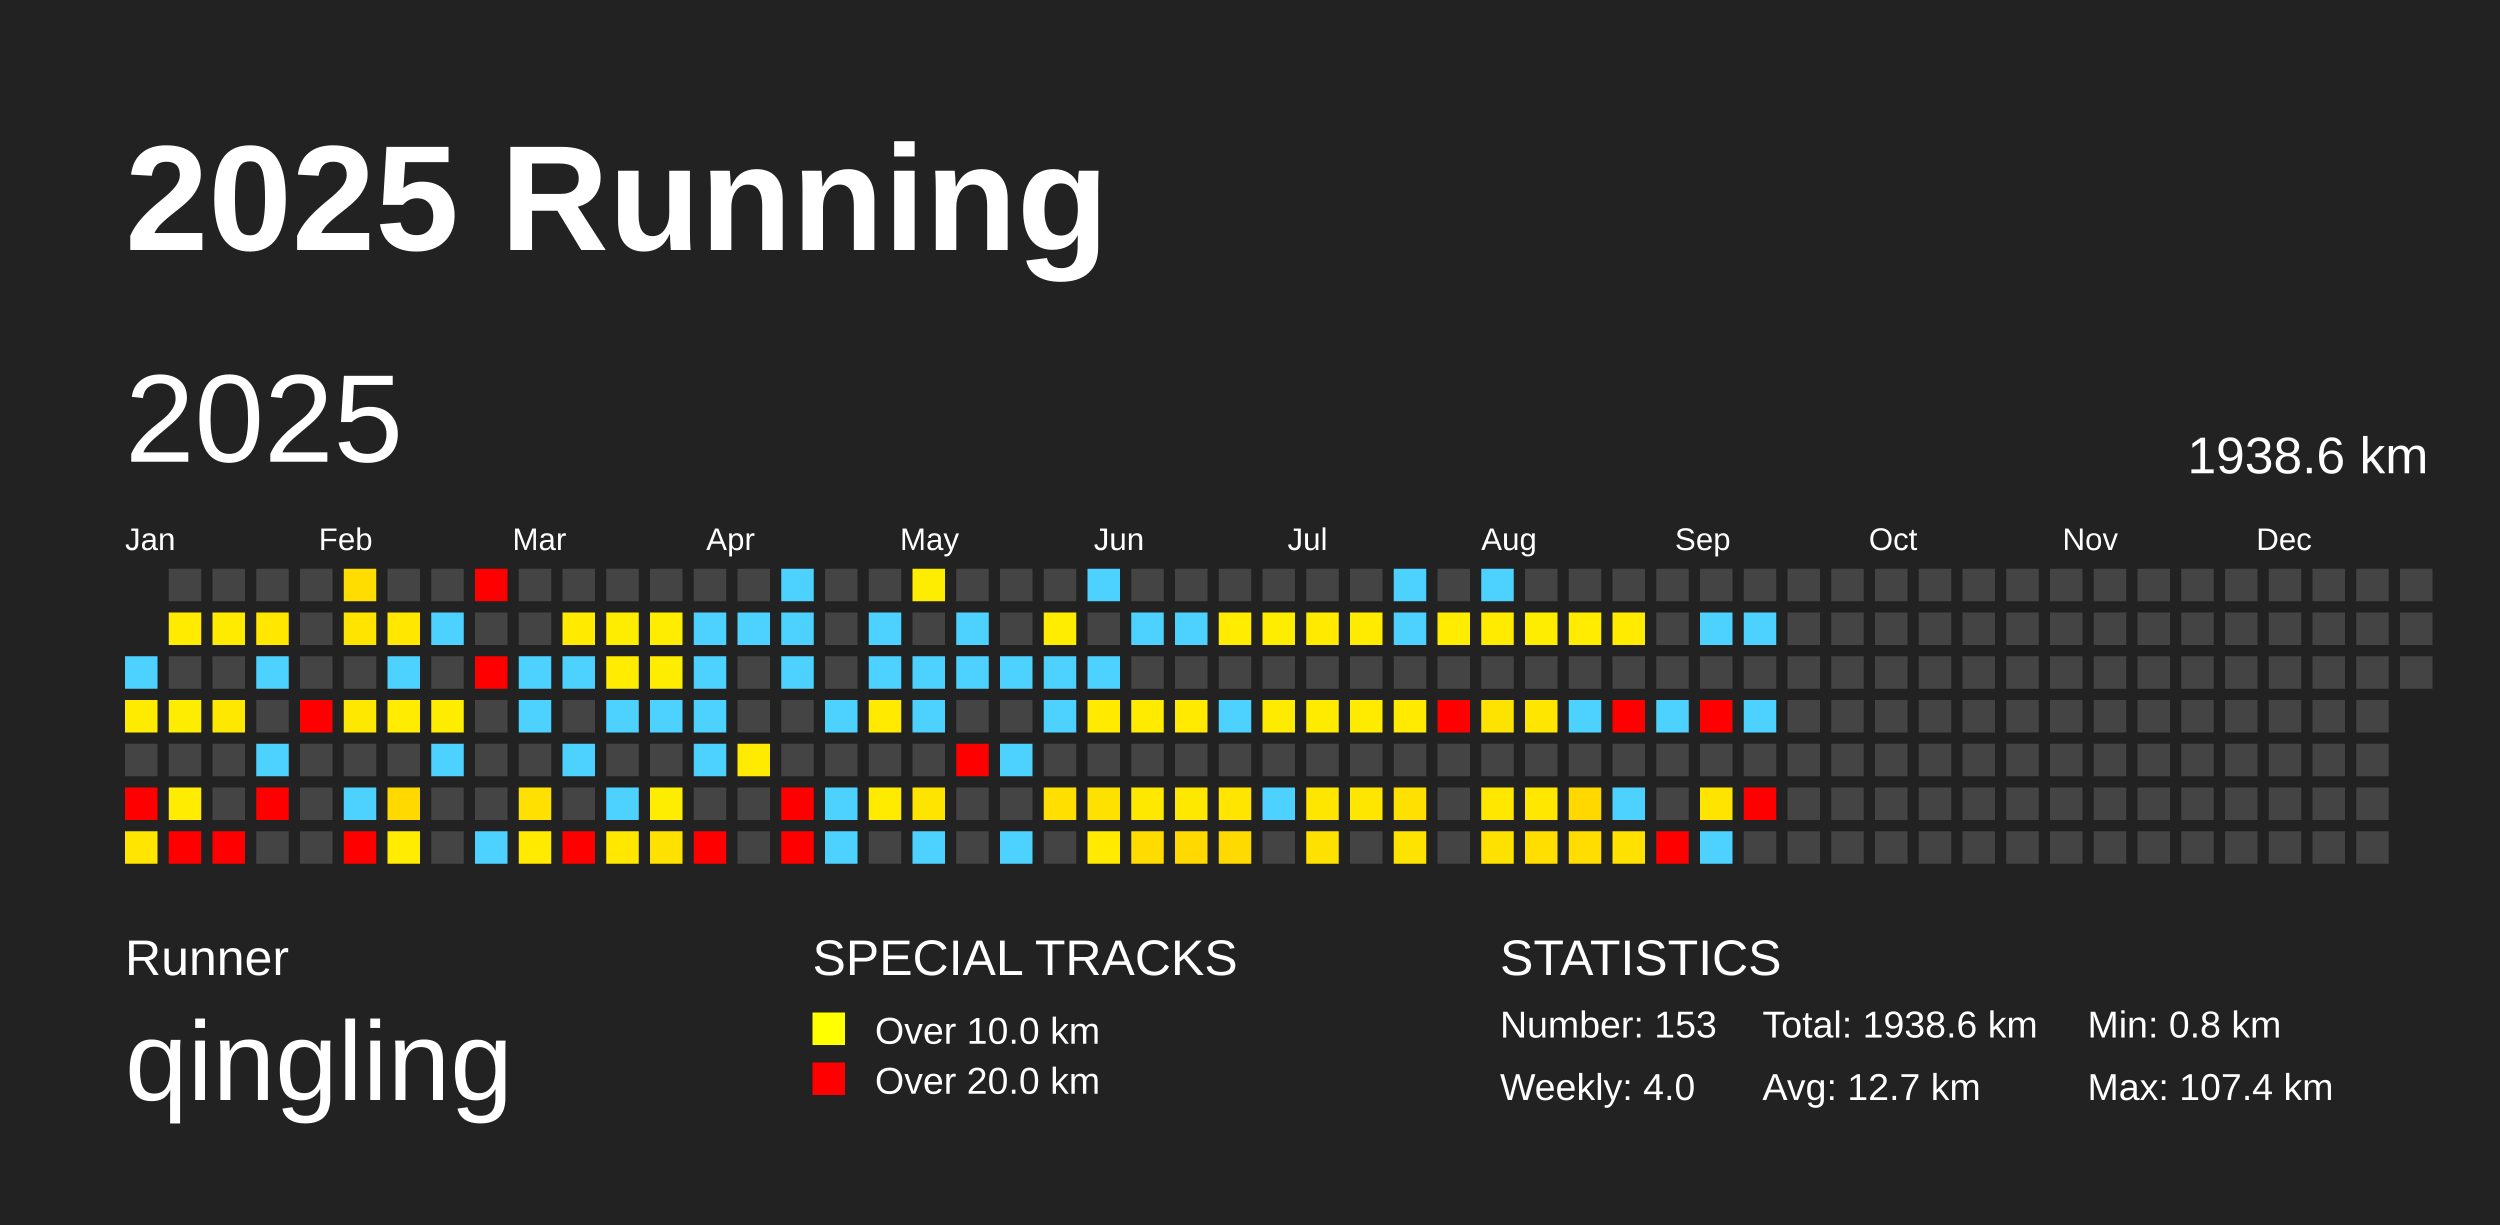
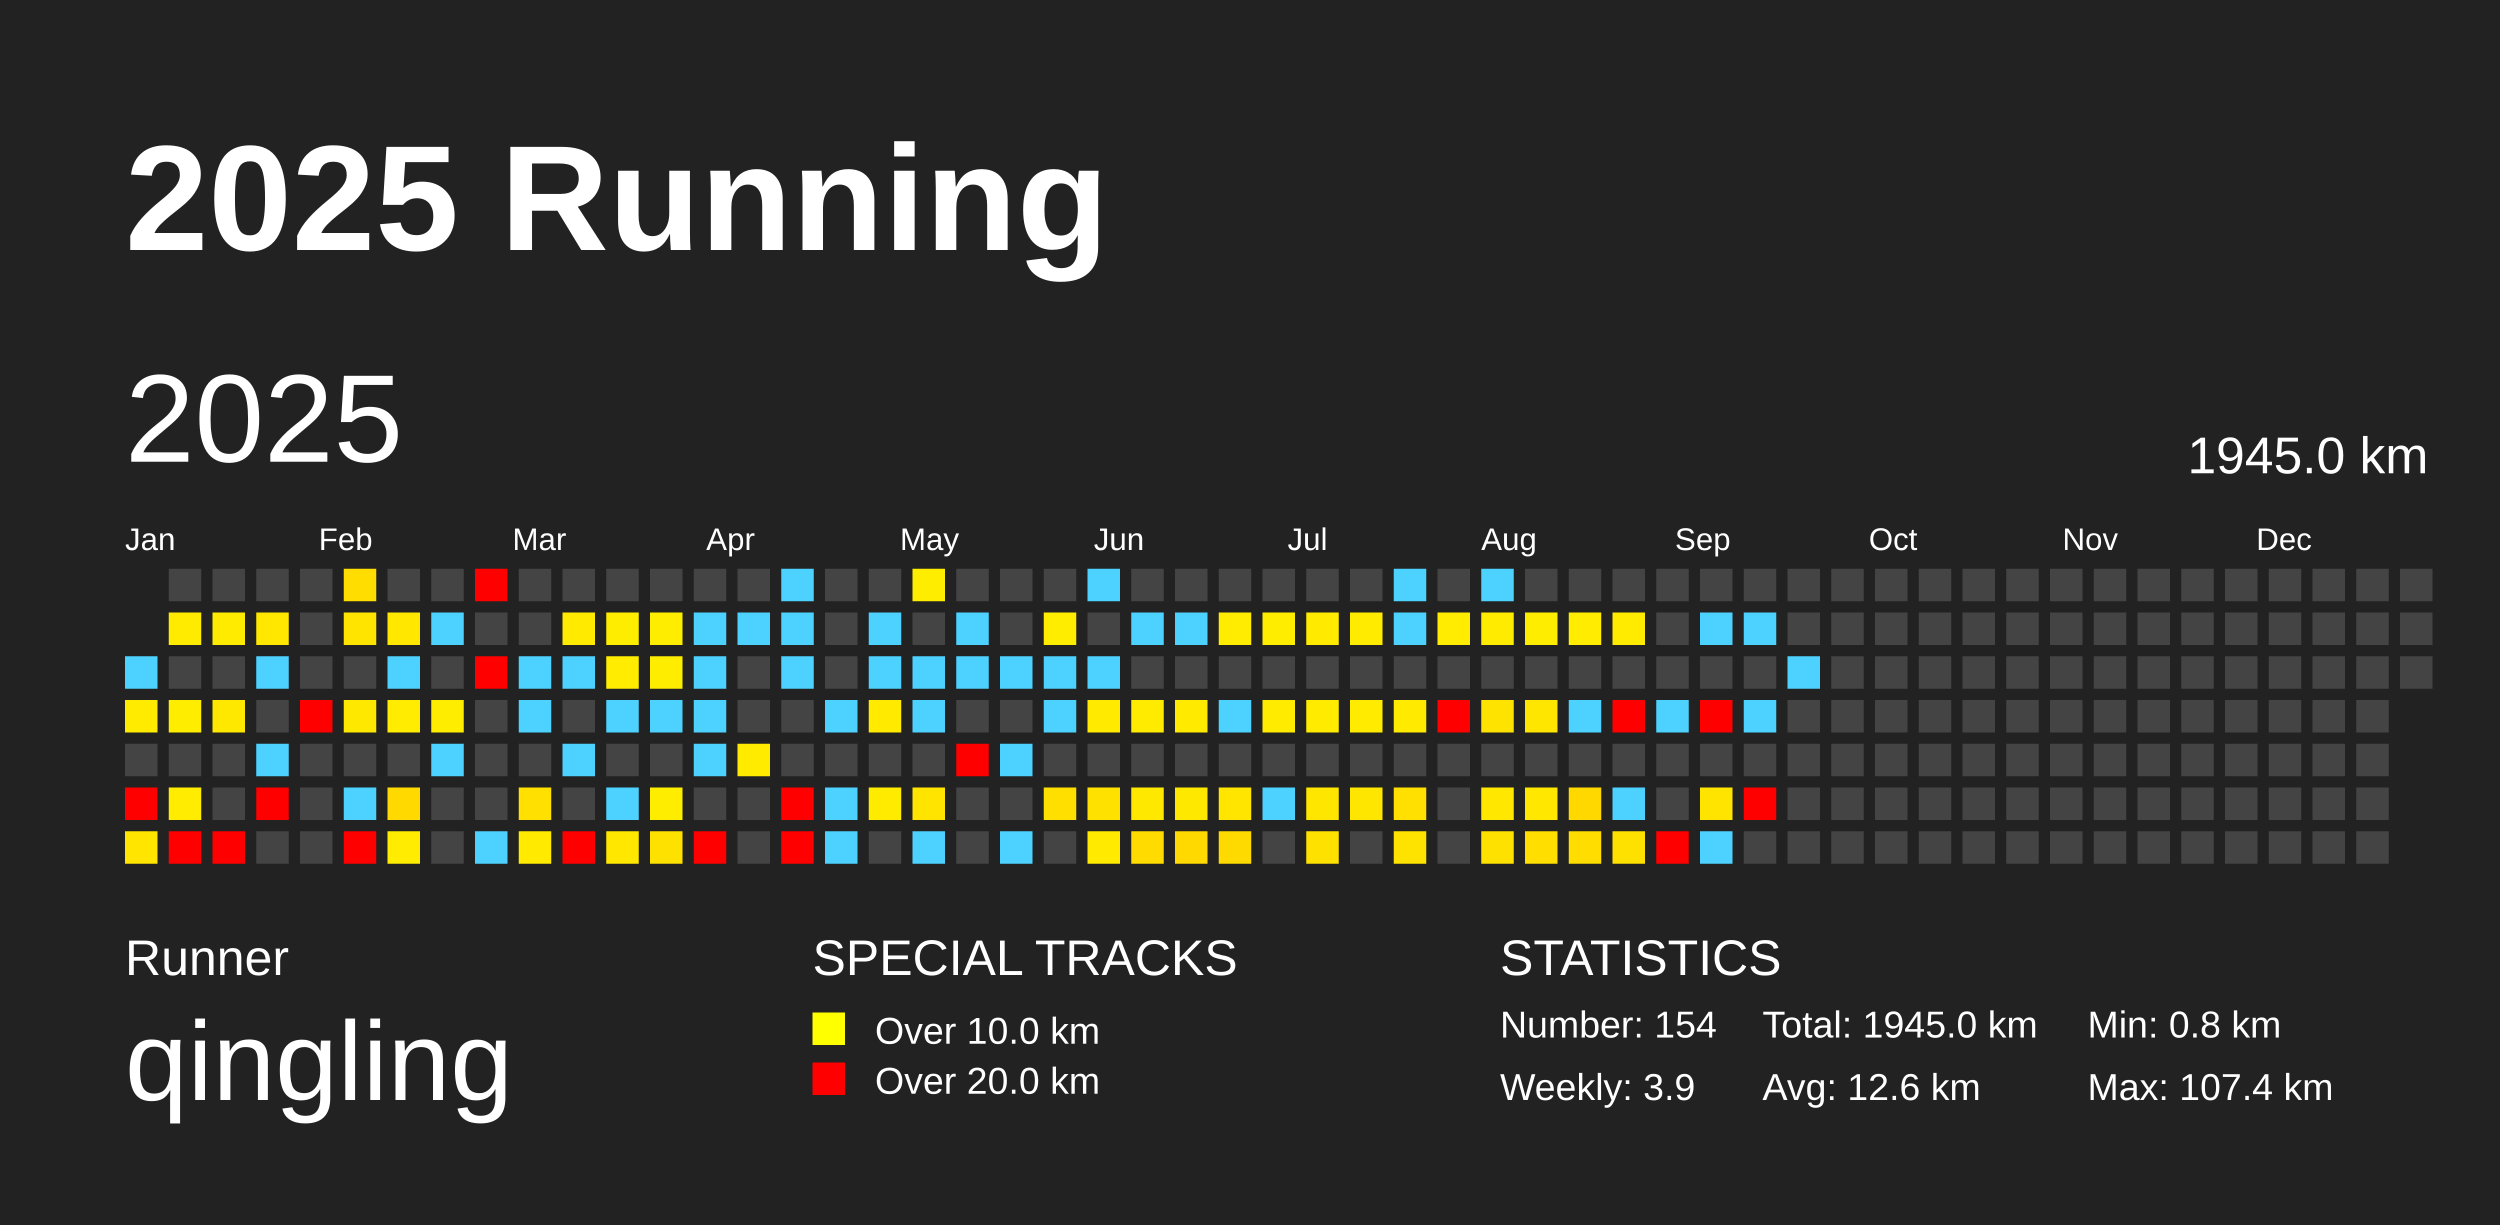
<svg xmlns="http://www.w3.org/2000/svg" baseProfile="full" height="98mm" version="1.1" viewBox="0,0,200,98" width="200mm">
  <defs />
  <rect fill="#222222" height="98" width="200" x="0" y="0" />
  <text fill="#FFFFFF" style="font-size:12px; font-family:Arial; font-weight:bold;" x="10" y="20">2025 Running</text>
  <text fill="#FFFFFF" style="font-size:4px; font-family:Arial" x="10" y="78">Runner</text>
  <text fill="#FFFFFF" style="font-size:9px; font-family:Arial" x="10" y="88">qingling</text>
  <text fill="#FFFFFF" style="font-size:4px; font-family:Arial" x="65" y="78">SPECIAL TRACKS</text>
  <rect fill="yellow" height="2.6" width="2.6" x="65" y="81" />
  <text fill="#FFFFFF" style="font-size:3px; font-family:Arial" x="70" y="83.5">Over 10.0 km</text>
  <rect fill="red" height="2.6" width="2.6" x="65" y="85" />
  <text fill="#FFFFFF" style="font-size:3px; font-family:Arial" x="70" y="87.5">Over 20.0 km</text>
  <text fill="#FFFFFF" style="font-size:4px; font-family:Arial" x="120" y="78">STATISTICS</text>
-   <text fill="#FFFFFF" style="font-size:3px; font-family:Arial" x="120" y="83">Number: 153</text>
-   <text fill="#FFFFFF" style="font-size:3px; font-family:Arial" x="120" y="88">Weekly: 4.0</text>
-   <text fill="#FFFFFF" style="font-size:3px; font-family:Arial" x="141" y="83">Total: 1938.6 km</text>
-   <text fill="#FFFFFF" style="font-size:3px; font-family:Arial" x="141" y="88">Avg: 12.7 km</text>
+   <text fill="#FFFFFF" style="font-size:3px; font-family:Arial" x="120" y="83">Number: 154</text>
+   <text fill="#FFFFFF" style="font-size:3px; font-family:Arial" x="120" y="88">Weekly: 3.9</text>
+   <text fill="#FFFFFF" style="font-size:3px; font-family:Arial" x="141" y="83">Total: 1945.0 km</text>
+   <text fill="#FFFFFF" style="font-size:3px; font-family:Arial" x="141" y="88">Avg: 12.6 km</text>
  <text fill="#FFFFFF" style="font-size:3px; font-family:Arial" x="167" y="83">Min: 0.8 km</text>
  <text fill="#FFFFFF" style="font-size:3px; font-family:Arial" x="167" y="88">Max: 107.4 km</text>
  <text dominant-baseline="hanging" fill="#FFFFFF" style="font-size:10.0px; font-family:Arial;" x="10" y="30">2025</text>
-   <text dominant-baseline="hanging" fill="#FFFFFF" style="font-size:4.125px; font-family:Arial;" x="175" y="35">1938.6 km</text>
+   <text dominant-baseline="hanging" fill="#FFFFFF" style="font-size:4.125px; font-family:Arial;" x="175" y="35">1945.0 km</text>
  <text fill="#FFFFFF" style="font-size:2.5px; font-family:Arial" x="10.0" y="44">Jan</text>
  <text fill="#FFFFFF" style="font-size:2.5px; font-family:Arial" x="25.5" y="44">Feb</text>
  <text fill="#FFFFFF" style="font-size:2.5px; font-family:Arial" x="41.0" y="44">Mar</text>
  <text fill="#FFFFFF" style="font-size:2.5px; font-family:Arial" x="56.5" y="44">Apr</text>
  <text fill="#FFFFFF" style="font-size:2.5px; font-family:Arial" x="72.0" y="44">May</text>
  <text fill="#FFFFFF" style="font-size:2.5px; font-family:Arial" x="87.5" y="44">Jun</text>
  <text fill="#FFFFFF" style="font-size:2.5px; font-family:Arial" x="103.0" y="44">Jul</text>
  <text fill="#FFFFFF" style="font-size:2.5px; font-family:Arial" x="118.5" y="44">Aug</text>
  <text fill="#FFFFFF" style="font-size:2.5px; font-family:Arial" x="134.0" y="44">Sep</text>
  <text fill="#FFFFFF" style="font-size:2.5px; font-family:Arial" x="149.5" y="44">Oct</text>
  <text fill="#FFFFFF" style="font-size:2.5px; font-family:Arial" x="165.0" y="44">Nov</text>
  <text fill="#FFFFFF" style="font-size:2.5px; font-family:Arial" x="180.5" y="44">Dec</text>
  <rect fill="#4dd2ff" height="2.6" width="2.6" x="10.0" y="52.5" />
  <rect fill="#ffeb00" height="2.6" width="2.6" x="10.0" y="56.0" />
  <rect fill="#444444" height="2.6" width="2.6" x="10.0" y="59.5" />
  <rect fill="red" height="2.6" width="2.6" x="10.0" y="63.0" />
  <rect fill="#ffe500" height="2.6" width="2.6" x="10.0" y="66.5" />
  <rect fill="#444444" height="2.6" width="2.6" x="13.5" y="45.5" />
  <rect fill="#ffeb00" height="2.6" width="2.6" x="13.5" y="49.0" />
  <rect fill="#444444" height="2.6" width="2.6" x="13.5" y="52.5" />
  <rect fill="#ffed00" height="2.6" width="2.6" x="13.5" y="56.0" />
  <rect fill="#444444" height="2.6" width="2.6" x="13.5" y="59.5" />
  <rect fill="#ffec00" height="2.6" width="2.6" x="13.5" y="63.0" />
  <rect fill="red" height="2.6" width="2.6" x="13.5" y="66.5" />
  <rect fill="#444444" height="2.6" width="2.6" x="17.0" y="45.5" />
  <rect fill="#ffeb00" height="2.6" width="2.6" x="17.0" y="49.0" />
  <rect fill="#444444" height="2.6" width="2.6" x="17.0" y="52.5" />
  <rect fill="#ffe800" height="2.6" width="2.6" x="17.0" y="56.0" />
  <rect fill="#444444" height="2.6" width="2.6" x="17.0" y="59.5" />
  <rect fill="#444444" height="2.6" width="2.6" x="17.0" y="63.0" />
  <rect fill="red" height="2.6" width="2.6" x="17.0" y="66.5" />
  <rect fill="#444444" height="2.6" width="2.6" x="20.5" y="45.5" />
  <rect fill="#ffe700" height="2.6" width="2.6" x="20.5" y="49.0" />
  <rect fill="#4dd2ff" height="2.6" width="2.6" x="20.5" y="52.5" />
  <rect fill="#444444" height="2.6" width="2.6" x="20.5" y="56.0" />
  <rect fill="#4dd2ff" height="2.6" width="2.6" x="20.5" y="59.5" />
  <rect fill="red" height="2.6" width="2.6" x="20.5" y="63.0" />
  <rect fill="#444444" height="2.6" width="2.6" x="20.5" y="66.5" />
  <rect fill="#444444" height="2.6" width="2.6" x="24.0" y="45.5" />
  <rect fill="#444444" height="2.6" width="2.6" x="24.0" y="49.0" />
  <rect fill="#444444" height="2.6" width="2.6" x="24.0" y="52.5" />
  <rect fill="red" height="2.6" width="2.6" x="24.0" y="56.0" />
  <rect fill="#444444" height="2.6" width="2.6" x="24.0" y="59.5" />
  <rect fill="#444444" height="2.6" width="2.6" x="24.0" y="63.0" />
  <rect fill="#444444" height="2.6" width="2.6" x="24.0" y="66.5" />
  <rect fill="#ffdd00" height="2.6" width="2.6" x="27.5" y="45.5" />
  <rect fill="#ffe400" height="2.6" width="2.6" x="27.5" y="49.0" />
  <rect fill="#444444" height="2.6" width="2.6" x="27.5" y="52.5" />
  <rect fill="#ffe800" height="2.6" width="2.6" x="27.5" y="56.0" />
  <rect fill="#444444" height="2.6" width="2.6" x="27.5" y="59.5" />
  <rect fill="#4dd2ff" height="2.6" width="2.6" x="27.5" y="63.0" />
  <rect fill="red" height="2.6" width="2.6" x="27.5" y="66.5" />
  <rect fill="#444444" height="2.6" width="2.6" x="31.0" y="45.5" />
  <rect fill="#ffe700" height="2.6" width="2.6" x="31.0" y="49.0" />
  <rect fill="#4dd2ff" height="2.6" width="2.6" x="31.0" y="52.5" />
  <rect fill="#ffec00" height="2.6" width="2.6" x="31.0" y="56.0" />
  <rect fill="#444444" height="2.6" width="2.6" x="31.0" y="59.5" />
  <rect fill="#ffd900" height="2.6" width="2.6" x="31.0" y="63.0" />
  <rect fill="#ffec00" height="2.6" width="2.6" x="31.0" y="66.5" />
  <rect fill="#444444" height="2.6" width="2.6" x="34.5" y="45.5" />
  <rect fill="#4dd2ff" height="2.6" width="2.6" x="34.5" y="49.0" />
  <rect fill="#444444" height="2.6" width="2.6" x="34.5" y="52.5" />
  <rect fill="#ffed00" height="2.6" width="2.6" x="34.5" y="56.0" />
  <rect fill="#4dd2ff" height="2.6" width="2.6" x="34.5" y="59.5" />
  <rect fill="#444444" height="2.6" width="2.6" x="34.5" y="63.0" />
  <rect fill="#444444" height="2.6" width="2.6" x="34.5" y="66.5" />
  <rect fill="red" height="2.6" width="2.6" x="38.0" y="45.5" />
  <rect fill="#444444" height="2.6" width="2.6" x="38.0" y="49.0" />
  <rect fill="red" height="2.6" width="2.6" x="38.0" y="52.5" />
  <rect fill="#444444" height="2.6" width="2.6" x="38.0" y="56.0" />
  <rect fill="#444444" height="2.6" width="2.6" x="38.0" y="59.5" />
  <rect fill="#444444" height="2.6" width="2.6" x="38.0" y="63.0" />
  <rect fill="#4dd2ff" height="2.6" width="2.6" x="38.0" y="66.5" />
  <rect fill="#444444" height="2.6" width="2.6" x="41.5" y="45.5" />
  <rect fill="#444444" height="2.6" width="2.6" x="41.5" y="49.0" />
  <rect fill="#4dd2ff" height="2.6" width="2.6" x="41.5" y="52.5" />
  <rect fill="#4dd2ff" height="2.6" width="2.6" x="41.5" y="56.0" />
  <rect fill="#444444" height="2.6" width="2.6" x="41.5" y="59.5" />
  <rect fill="#ffe000" height="2.6" width="2.6" x="41.5" y="63.0" />
  <rect fill="#ffea00" height="2.6" width="2.6" x="41.5" y="66.5" />
  <rect fill="#444444" height="2.6" width="2.6" x="45.0" y="45.5" />
  <rect fill="#ffea00" height="2.6" width="2.6" x="45.0" y="49.0" />
  <rect fill="#4dd2ff" height="2.6" width="2.6" x="45.0" y="52.5" />
  <rect fill="#444444" height="2.6" width="2.6" x="45.0" y="56.0" />
  <rect fill="#4dd2ff" height="2.6" width="2.6" x="45.0" y="59.5" />
  <rect fill="#444444" height="2.6" width="2.6" x="45.0" y="63.0" />
  <rect fill="red" height="2.6" width="2.6" x="45.0" y="66.5" />
  <rect fill="#444444" height="2.6" width="2.6" x="48.5" y="45.5" />
  <rect fill="#ffed00" height="2.6" width="2.6" x="48.5" y="49.0" />
  <rect fill="#ffec00" height="2.6" width="2.6" x="48.5" y="52.5" />
  <rect fill="#4dd2ff" height="2.6" width="2.6" x="48.5" y="56.0" />
  <rect fill="#444444" height="2.6" width="2.6" x="48.5" y="59.5" />
  <rect fill="#4dd2ff" height="2.6" width="2.6" x="48.5" y="63.0" />
  <rect fill="#ffe700" height="2.6" width="2.6" x="48.5" y="66.5" />
  <rect fill="#444444" height="2.6" width="2.6" x="52.0" y="45.5" />
  <rect fill="#ffed00" height="2.6" width="2.6" x="52.0" y="49.0" />
  <rect fill="#ffed00" height="2.6" width="2.6" x="52.0" y="52.5" />
  <rect fill="#4dd2ff" height="2.6" width="2.6" x="52.0" y="56.0" />
  <rect fill="#444444" height="2.6" width="2.6" x="52.0" y="59.5" />
  <rect fill="#ffed00" height="2.6" width="2.6" x="52.0" y="63.0" />
  <rect fill="#ffe100" height="2.6" width="2.6" x="52.0" y="66.5" />
  <rect fill="#444444" height="2.6" width="2.6" x="55.5" y="45.5" />
  <rect fill="#4dd2ff" height="2.6" width="2.6" x="55.5" y="49.0" />
  <rect fill="#4dd2ff" height="2.6" width="2.6" x="55.5" y="52.5" />
  <rect fill="#4dd2ff" height="2.6" width="2.6" x="55.5" y="56.0" />
  <rect fill="#4dd2ff" height="2.6" width="2.6" x="55.5" y="59.5" />
  <rect fill="#444444" height="2.6" width="2.6" x="55.5" y="63.0" />
  <rect fill="red" height="2.6" width="2.6" x="55.5" y="66.5" />
  <rect fill="#444444" height="2.6" width="2.6" x="59.0" y="45.5" />
  <rect fill="#4dd2ff" height="2.6" width="2.6" x="59.0" y="49.0" />
  <rect fill="#444444" height="2.6" width="2.6" x="59.0" y="52.5" />
  <rect fill="#444444" height="2.6" width="2.6" x="59.0" y="56.0" />
  <rect fill="#ffeb00" height="2.6" width="2.6" x="59.0" y="59.5" />
  <rect fill="#444444" height="2.6" width="2.6" x="59.0" y="63.0" />
  <rect fill="#444444" height="2.6" width="2.6" x="59.0" y="66.5" />
  <rect fill="#4dd2ff" height="2.6" width="2.6" x="62.5" y="45.5" />
  <rect fill="#4dd2ff" height="2.6" width="2.6" x="62.5" y="49.0" />
  <rect fill="#4dd2ff" height="2.6" width="2.6" x="62.5" y="52.5" />
  <rect fill="#444444" height="2.6" width="2.6" x="62.5" y="56.0" />
  <rect fill="#444444" height="2.6" width="2.6" x="62.5" y="59.5" />
  <rect fill="red" height="2.6" width="2.6" x="62.5" y="63.0" />
  <rect fill="red" height="2.6" width="2.6" x="62.5" y="66.5" />
  <rect fill="#444444" height="2.6" width="2.6" x="66.0" y="45.5" />
  <rect fill="#444444" height="2.6" width="2.6" x="66.0" y="49.0" />
  <rect fill="#444444" height="2.6" width="2.6" x="66.0" y="52.5" />
  <rect fill="#4dd2ff" height="2.6" width="2.6" x="66.0" y="56.0" />
  <rect fill="#444444" height="2.6" width="2.6" x="66.0" y="59.5" />
  <rect fill="#4dd2ff" height="2.6" width="2.6" x="66.0" y="63.0" />
  <rect fill="#4dd2ff" height="2.6" width="2.6" x="66.0" y="66.5" />
  <rect fill="#444444" height="2.6" width="2.6" x="69.5" y="45.5" />
  <rect fill="#4dd2ff" height="2.6" width="2.6" x="69.5" y="49.0" />
  <rect fill="#4dd2ff" height="2.6" width="2.6" x="69.5" y="52.5" />
  <rect fill="#ffea00" height="2.6" width="2.6" x="69.5" y="56.0" />
  <rect fill="#444444" height="2.6" width="2.6" x="69.5" y="59.5" />
  <rect fill="#ffeb00" height="2.6" width="2.6" x="69.5" y="63.0" />
  <rect fill="#444444" height="2.6" width="2.6" x="69.5" y="66.5" />
  <rect fill="#ffed00" height="2.6" width="2.6" x="73.0" y="45.5" />
  <rect fill="#444444" height="2.6" width="2.6" x="73.0" y="49.0" />
  <rect fill="#4dd2ff" height="2.6" width="2.6" x="73.0" y="52.5" />
  <rect fill="#4dd2ff" height="2.6" width="2.6" x="73.0" y="56.0" />
  <rect fill="#444444" height="2.6" width="2.6" x="73.0" y="59.5" />
  <rect fill="#ffe400" height="2.6" width="2.6" x="73.0" y="63.0" />
  <rect fill="#4dd2ff" height="2.6" width="2.6" x="73.0" y="66.5" />
  <rect fill="#444444" height="2.6" width="2.6" x="76.5" y="45.5" />
  <rect fill="#4dd2ff" height="2.6" width="2.6" x="76.5" y="49.0" />
  <rect fill="#4dd2ff" height="2.6" width="2.6" x="76.5" y="52.5" />
  <rect fill="#444444" height="2.6" width="2.6" x="76.5" y="56.0" />
  <rect fill="red" height="2.6" width="2.6" x="76.5" y="59.5" />
  <rect fill="#444444" height="2.6" width="2.6" x="76.5" y="63.0" />
  <rect fill="#444444" height="2.6" width="2.6" x="76.5" y="66.5" />
  <rect fill="#444444" height="2.6" width="2.6" x="80.0" y="45.5" />
  <rect fill="#444444" height="2.6" width="2.6" x="80.0" y="49.0" />
  <rect fill="#4dd2ff" height="2.6" width="2.6" x="80.0" y="52.5" />
  <rect fill="#444444" height="2.6" width="2.6" x="80.0" y="56.0" />
  <rect fill="#4dd2ff" height="2.6" width="2.6" x="80.0" y="59.5" />
  <rect fill="#444444" height="2.6" width="2.6" x="80.0" y="63.0" />
  <rect fill="#4dd2ff" height="2.6" width="2.6" x="80.0" y="66.5" />
  <rect fill="#444444" height="2.6" width="2.6" x="83.5" y="45.5" />
  <rect fill="#ffed00" height="2.6" width="2.6" x="83.5" y="49.0" />
  <rect fill="#4dd2ff" height="2.6" width="2.6" x="83.5" y="52.5" />
  <rect fill="#4dd2ff" height="2.6" width="2.6" x="83.5" y="56.0" />
  <rect fill="#444444" height="2.6" width="2.6" x="83.5" y="59.5" />
  <rect fill="#ffdf00" height="2.6" width="2.6" x="83.5" y="63.0" />
  <rect fill="#444444" height="2.6" width="2.6" x="83.5" y="66.5" />
  <rect fill="#4dd2ff" height="2.6" width="2.6" x="87.0" y="45.5" />
  <rect fill="#444444" height="2.6" width="2.6" x="87.0" y="49.0" />
  <rect fill="#4dd2ff" height="2.6" width="2.6" x="87.0" y="52.5" />
  <rect fill="#ffea00" height="2.6" width="2.6" x="87.0" y="56.0" />
  <rect fill="#444444" height="2.6" width="2.6" x="87.0" y="59.5" />
  <rect fill="#ffe100" height="2.6" width="2.6" x="87.0" y="63.0" />
  <rect fill="#ffea00" height="2.6" width="2.6" x="87.0" y="66.5" />
  <rect fill="#444444" height="2.6" width="2.6" x="90.5" y="45.5" />
  <rect fill="#4dd2ff" height="2.6" width="2.6" x="90.5" y="49.0" />
  <rect fill="#444444" height="2.6" width="2.6" x="90.5" y="52.5" />
  <rect fill="#ffeb00" height="2.6" width="2.6" x="90.5" y="56.0" />
  <rect fill="#444444" height="2.6" width="2.6" x="90.5" y="59.5" />
  <rect fill="#ffe800" height="2.6" width="2.6" x="90.5" y="63.0" />
  <rect fill="#ffdb00" height="2.6" width="2.6" x="90.5" y="66.5" />
  <rect fill="#444444" height="2.6" width="2.6" x="94.0" y="45.5" />
  <rect fill="#4dd2ff" height="2.6" width="2.6" x="94.0" y="49.0" />
  <rect fill="#444444" height="2.6" width="2.6" x="94.0" y="52.5" />
  <rect fill="#ffea00" height="2.6" width="2.6" x="94.0" y="56.0" />
  <rect fill="#444444" height="2.6" width="2.6" x="94.0" y="59.5" />
  <rect fill="#ffe800" height="2.6" width="2.6" x="94.0" y="63.0" />
  <rect fill="#ffd900" height="2.6" width="2.6" x="94.0" y="66.5" />
  <rect fill="#444444" height="2.6" width="2.6" x="97.5" y="45.5" />
  <rect fill="#ffec00" height="2.6" width="2.6" x="97.5" y="49.0" />
  <rect fill="#444444" height="2.6" width="2.6" x="97.5" y="52.5" />
  <rect fill="#4dd2ff" height="2.6" width="2.6" x="97.5" y="56.0" />
  <rect fill="#444444" height="2.6" width="2.6" x="97.5" y="59.5" />
  <rect fill="#ffe500" height="2.6" width="2.6" x="97.5" y="63.0" />
  <rect fill="#ffda00" height="2.6" width="2.6" x="97.5" y="66.5" />
  <rect fill="#444444" height="2.6" width="2.6" x="101.0" y="45.5" />
  <rect fill="#ffed00" height="2.6" width="2.6" x="101.0" y="49.0" />
  <rect fill="#444444" height="2.6" width="2.6" x="101.0" y="52.5" />
  <rect fill="#ffeb00" height="2.6" width="2.6" x="101.0" y="56.0" />
  <rect fill="#444444" height="2.6" width="2.6" x="101.0" y="59.5" />
  <rect fill="#4dd2ff" height="2.6" width="2.6" x="101.0" y="63.0" />
  <rect fill="#444444" height="2.6" width="2.6" x="101.0" y="66.5" />
  <rect fill="#444444" height="2.6" width="2.6" x="104.5" y="45.5" />
  <rect fill="#ffea00" height="2.6" width="2.6" x="104.5" y="49.0" />
  <rect fill="#444444" height="2.6" width="2.6" x="104.5" y="52.5" />
  <rect fill="#ffeb00" height="2.6" width="2.6" x="104.5" y="56.0" />
  <rect fill="#444444" height="2.6" width="2.6" x="104.5" y="59.5" />
  <rect fill="#ffe600" height="2.6" width="2.6" x="104.5" y="63.0" />
  <rect fill="#ffe100" height="2.6" width="2.6" x="104.5" y="66.5" />
  <rect fill="#444444" height="2.6" width="2.6" x="108.0" y="45.5" />
  <rect fill="#ffeb00" height="2.6" width="2.6" x="108.0" y="49.0" />
  <rect fill="#444444" height="2.6" width="2.6" x="108.0" y="52.5" />
  <rect fill="#ffeb00" height="2.6" width="2.6" x="108.0" y="56.0" />
  <rect fill="#444444" height="2.6" width="2.6" x="108.0" y="59.5" />
  <rect fill="#ffe600" height="2.6" width="2.6" x="108.0" y="63.0" />
  <rect fill="#444444" height="2.6" width="2.6" x="108.0" y="66.5" />
  <rect fill="#4dd2ff" height="2.6" width="2.6" x="111.5" y="45.5" />
  <rect fill="#4dd2ff" height="2.6" width="2.6" x="111.5" y="49.0" />
  <rect fill="#444444" height="2.6" width="2.6" x="111.5" y="52.5" />
  <rect fill="#ffea00" height="2.6" width="2.6" x="111.5" y="56.0" />
  <rect fill="#444444" height="2.6" width="2.6" x="111.5" y="59.5" />
  <rect fill="#ffe000" height="2.6" width="2.6" x="111.5" y="63.0" />
  <rect fill="#ffe300" height="2.6" width="2.6" x="111.5" y="66.5" />
  <rect fill="#444444" height="2.6" width="2.6" x="115.0" y="45.5" />
  <rect fill="#ffec00" height="2.6" width="2.6" x="115.0" y="49.0" />
  <rect fill="#444444" height="2.6" width="2.6" x="115.0" y="52.5" />
  <rect fill="red" height="2.6" width="2.6" x="115.0" y="56.0" />
  <rect fill="#444444" height="2.6" width="2.6" x="115.0" y="59.5" />
  <rect fill="#444444" height="2.6" width="2.6" x="115.0" y="63.0" />
  <rect fill="#444444" height="2.6" width="2.6" x="115.0" y="66.5" />
  <rect fill="#4dd2ff" height="2.6" width="2.6" x="118.5" y="45.5" />
  <rect fill="#ffeb00" height="2.6" width="2.6" x="118.5" y="49.0" />
  <rect fill="#444444" height="2.6" width="2.6" x="118.5" y="52.5" />
  <rect fill="#ffe300" height="2.6" width="2.6" x="118.5" y="56.0" />
  <rect fill="#444444" height="2.6" width="2.6" x="118.5" y="59.5" />
  <rect fill="#ffe700" height="2.6" width="2.6" x="118.5" y="63.0" />
  <rect fill="#ffe100" height="2.6" width="2.6" x="118.5" y="66.5" />
  <rect fill="#444444" height="2.6" width="2.6" x="122.0" y="45.5" />
  <rect fill="#ffed00" height="2.6" width="2.6" x="122.0" y="49.0" />
  <rect fill="#444444" height="2.6" width="2.6" x="122.0" y="52.5" />
  <rect fill="#ffe600" height="2.6" width="2.6" x="122.0" y="56.0" />
  <rect fill="#444444" height="2.6" width="2.6" x="122.0" y="59.5" />
  <rect fill="#ffe700" height="2.6" width="2.6" x="122.0" y="63.0" />
  <rect fill="#ffde00" height="2.6" width="2.6" x="122.0" y="66.5" />
  <rect fill="#444444" height="2.6" width="2.6" x="125.5" y="45.5" />
  <rect fill="#ffec00" height="2.6" width="2.6" x="125.5" y="49.0" />
  <rect fill="#444444" height="2.6" width="2.6" x="125.5" y="52.5" />
  <rect fill="#4dd2ff" height="2.6" width="2.6" x="125.5" y="56.0" />
  <rect fill="#444444" height="2.6" width="2.6" x="125.5" y="59.5" />
  <rect fill="#ffd800" height="2.6" width="2.6" x="125.5" y="63.0" />
  <rect fill="#ffdd00" height="2.6" width="2.6" x="125.5" y="66.5" />
  <rect fill="#444444" height="2.6" width="2.6" x="129.0" y="45.5" />
  <rect fill="#ffeb00" height="2.6" width="2.6" x="129.0" y="49.0" />
  <rect fill="#444444" height="2.6" width="2.6" x="129.0" y="52.5" />
  <rect fill="red" height="2.6" width="2.6" x="129.0" y="56.0" />
  <rect fill="#444444" height="2.6" width="2.6" x="129.0" y="59.5" />
  <rect fill="#4dd2ff" height="2.6" width="2.6" x="129.0" y="63.0" />
  <rect fill="#ffe100" height="2.6" width="2.6" x="129.0" y="66.5" />
  <rect fill="#444444" height="2.6" width="2.6" x="132.5" y="45.5" />
  <rect fill="#444444" height="2.6" width="2.6" x="132.5" y="49.0" />
  <rect fill="#444444" height="2.6" width="2.6" x="132.5" y="52.5" />
  <rect fill="#4dd2ff" height="2.6" width="2.6" x="132.5" y="56.0" />
  <rect fill="#444444" height="2.6" width="2.6" x="132.5" y="59.5" />
  <rect fill="#444444" height="2.6" width="2.6" x="132.5" y="63.0" />
  <rect fill="red" height="2.6" width="2.6" x="132.5" y="66.5" />
  <rect fill="#444444" height="2.6" width="2.6" x="136.0" y="45.5" />
  <rect fill="#4dd2ff" height="2.6" width="2.6" x="136.0" y="49.0" />
  <rect fill="#444444" height="2.6" width="2.6" x="136.0" y="52.5" />
  <rect fill="red" height="2.6" width="2.6" x="136.0" y="56.0" />
  <rect fill="#444444" height="2.6" width="2.6" x="136.0" y="59.5" />
  <rect fill="#ffe400" height="2.6" width="2.6" x="136.0" y="63.0" />
  <rect fill="#4dd2ff" height="2.6" width="2.6" x="136.0" y="66.5" />
  <rect fill="#444444" height="2.6" width="2.6" x="139.5" y="45.5" />
  <rect fill="#4dd2ff" height="2.6" width="2.6" x="139.5" y="49.0" />
  <rect fill="#444444" height="2.6" width="2.6" x="139.5" y="52.5" />
  <rect fill="#4dd2ff" height="2.6" width="2.6" x="139.5" y="56.0" />
  <rect fill="#444444" height="2.6" width="2.6" x="139.5" y="59.5" />
  <rect fill="red" height="2.6" width="2.6" x="139.5" y="63.0" />
  <rect fill="#444444" height="2.6" width="2.6" x="139.5" y="66.5" />
  <rect fill="#444444" height="2.6" width="2.6" x="143.0" y="45.5" />
  <rect fill="#444444" height="2.6" width="2.6" x="143.0" y="49.0" />
-   <rect fill="#444444" height="2.6" width="2.6" x="143.0" y="52.5" />
+   <rect fill="#4dd2ff" height="2.6" width="2.6" x="143.0" y="52.5" />
  <rect fill="#444444" height="2.6" width="2.6" x="143.0" y="56.0" />
  <rect fill="#444444" height="2.6" width="2.6" x="143.0" y="59.5" />
  <rect fill="#444444" height="2.6" width="2.6" x="143.0" y="63.0" />
  <rect fill="#444444" height="2.6" width="2.6" x="143.0" y="66.5" />
  <rect fill="#444444" height="2.6" width="2.6" x="146.5" y="45.5" />
  <rect fill="#444444" height="2.6" width="2.6" x="146.5" y="49.0" />
  <rect fill="#444444" height="2.6" width="2.6" x="146.5" y="52.5" />
  <rect fill="#444444" height="2.6" width="2.6" x="146.5" y="56.0" />
  <rect fill="#444444" height="2.6" width="2.6" x="146.5" y="59.5" />
  <rect fill="#444444" height="2.6" width="2.6" x="146.5" y="63.0" />
  <rect fill="#444444" height="2.6" width="2.6" x="146.5" y="66.5" />
  <rect fill="#444444" height="2.6" width="2.6" x="150.0" y="45.5" />
  <rect fill="#444444" height="2.6" width="2.6" x="150.0" y="49.0" />
  <rect fill="#444444" height="2.6" width="2.6" x="150.0" y="52.5" />
  <rect fill="#444444" height="2.6" width="2.6" x="150.0" y="56.0" />
  <rect fill="#444444" height="2.6" width="2.6" x="150.0" y="59.5" />
  <rect fill="#444444" height="2.6" width="2.6" x="150.0" y="63.0" />
  <rect fill="#444444" height="2.6" width="2.6" x="150.0" y="66.5" />
  <rect fill="#444444" height="2.6" width="2.6" x="153.5" y="45.5" />
  <rect fill="#444444" height="2.6" width="2.6" x="153.5" y="49.0" />
  <rect fill="#444444" height="2.6" width="2.6" x="153.5" y="52.5" />
  <rect fill="#444444" height="2.6" width="2.6" x="153.5" y="56.0" />
  <rect fill="#444444" height="2.6" width="2.6" x="153.5" y="59.5" />
  <rect fill="#444444" height="2.6" width="2.6" x="153.5" y="63.0" />
  <rect fill="#444444" height="2.6" width="2.6" x="153.5" y="66.5" />
  <rect fill="#444444" height="2.6" width="2.6" x="157.0" y="45.5" />
  <rect fill="#444444" height="2.6" width="2.6" x="157.0" y="49.0" />
  <rect fill="#444444" height="2.6" width="2.6" x="157.0" y="52.5" />
  <rect fill="#444444" height="2.6" width="2.6" x="157.0" y="56.0" />
  <rect fill="#444444" height="2.6" width="2.6" x="157.0" y="59.5" />
  <rect fill="#444444" height="2.6" width="2.6" x="157.0" y="63.0" />
  <rect fill="#444444" height="2.6" width="2.6" x="157.0" y="66.5" />
  <rect fill="#444444" height="2.6" width="2.6" x="160.5" y="45.5" />
  <rect fill="#444444" height="2.6" width="2.6" x="160.5" y="49.0" />
  <rect fill="#444444" height="2.6" width="2.6" x="160.5" y="52.5" />
  <rect fill="#444444" height="2.6" width="2.6" x="160.5" y="56.0" />
  <rect fill="#444444" height="2.6" width="2.6" x="160.5" y="59.5" />
  <rect fill="#444444" height="2.6" width="2.6" x="160.5" y="63.0" />
  <rect fill="#444444" height="2.6" width="2.6" x="160.5" y="66.5" />
  <rect fill="#444444" height="2.6" width="2.6" x="164.0" y="45.5" />
  <rect fill="#444444" height="2.6" width="2.6" x="164.0" y="49.0" />
  <rect fill="#444444" height="2.6" width="2.6" x="164.0" y="52.5" />
  <rect fill="#444444" height="2.6" width="2.6" x="164.0" y="56.0" />
  <rect fill="#444444" height="2.6" width="2.6" x="164.0" y="59.5" />
  <rect fill="#444444" height="2.6" width="2.6" x="164.0" y="63.0" />
  <rect fill="#444444" height="2.6" width="2.6" x="164.0" y="66.5" />
  <rect fill="#444444" height="2.6" width="2.6" x="167.5" y="45.5" />
  <rect fill="#444444" height="2.6" width="2.6" x="167.5" y="49.0" />
  <rect fill="#444444" height="2.6" width="2.6" x="167.5" y="52.5" />
  <rect fill="#444444" height="2.6" width="2.6" x="167.5" y="56.0" />
  <rect fill="#444444" height="2.6" width="2.6" x="167.5" y="59.5" />
  <rect fill="#444444" height="2.6" width="2.6" x="167.5" y="63.0" />
  <rect fill="#444444" height="2.6" width="2.6" x="167.5" y="66.5" />
  <rect fill="#444444" height="2.6" width="2.6" x="171.0" y="45.5" />
  <rect fill="#444444" height="2.6" width="2.6" x="171.0" y="49.0" />
  <rect fill="#444444" height="2.6" width="2.6" x="171.0" y="52.5" />
  <rect fill="#444444" height="2.6" width="2.6" x="171.0" y="56.0" />
  <rect fill="#444444" height="2.6" width="2.6" x="171.0" y="59.5" />
  <rect fill="#444444" height="2.6" width="2.6" x="171.0" y="63.0" />
  <rect fill="#444444" height="2.6" width="2.6" x="171.0" y="66.5" />
  <rect fill="#444444" height="2.6" width="2.6" x="174.5" y="45.5" />
  <rect fill="#444444" height="2.6" width="2.6" x="174.5" y="49.0" />
  <rect fill="#444444" height="2.6" width="2.6" x="174.5" y="52.5" />
  <rect fill="#444444" height="2.6" width="2.6" x="174.5" y="56.0" />
  <rect fill="#444444" height="2.6" width="2.6" x="174.5" y="59.5" />
  <rect fill="#444444" height="2.6" width="2.6" x="174.5" y="63.0" />
  <rect fill="#444444" height="2.6" width="2.6" x="174.5" y="66.5" />
  <rect fill="#444444" height="2.6" width="2.6" x="178.0" y="45.5" />
  <rect fill="#444444" height="2.6" width="2.6" x="178.0" y="49.0" />
  <rect fill="#444444" height="2.6" width="2.6" x="178.0" y="52.5" />
  <rect fill="#444444" height="2.6" width="2.6" x="178.0" y="56.0" />
  <rect fill="#444444" height="2.6" width="2.6" x="178.0" y="59.5" />
  <rect fill="#444444" height="2.6" width="2.6" x="178.0" y="63.0" />
  <rect fill="#444444" height="2.6" width="2.6" x="178.0" y="66.5" />
  <rect fill="#444444" height="2.6" width="2.6" x="181.5" y="45.5" />
  <rect fill="#444444" height="2.6" width="2.6" x="181.5" y="49.0" />
  <rect fill="#444444" height="2.6" width="2.6" x="181.5" y="52.5" />
  <rect fill="#444444" height="2.6" width="2.6" x="181.5" y="56.0" />
  <rect fill="#444444" height="2.6" width="2.6" x="181.5" y="59.5" />
  <rect fill="#444444" height="2.6" width="2.6" x="181.5" y="63.0" />
  <rect fill="#444444" height="2.6" width="2.6" x="181.5" y="66.5" />
  <rect fill="#444444" height="2.6" width="2.6" x="185.0" y="45.5" />
  <rect fill="#444444" height="2.6" width="2.6" x="185.0" y="49.0" />
  <rect fill="#444444" height="2.6" width="2.6" x="185.0" y="52.5" />
  <rect fill="#444444" height="2.6" width="2.6" x="185.0" y="56.0" />
  <rect fill="#444444" height="2.6" width="2.6" x="185.0" y="59.5" />
  <rect fill="#444444" height="2.6" width="2.6" x="185.0" y="63.0" />
  <rect fill="#444444" height="2.6" width="2.6" x="185.0" y="66.5" />
  <rect fill="#444444" height="2.6" width="2.6" x="188.5" y="45.5" />
  <rect fill="#444444" height="2.6" width="2.6" x="188.5" y="49.0" />
  <rect fill="#444444" height="2.6" width="2.6" x="188.5" y="52.5" />
  <rect fill="#444444" height="2.6" width="2.6" x="188.5" y="56.0" />
  <rect fill="#444444" height="2.6" width="2.6" x="188.5" y="59.5" />
  <rect fill="#444444" height="2.6" width="2.6" x="188.5" y="63.0" />
  <rect fill="#444444" height="2.6" width="2.6" x="188.5" y="66.5" />
  <rect fill="#444444" height="2.6" width="2.6" x="192.0" y="45.5" />
  <rect fill="#444444" height="2.6" width="2.6" x="192.0" y="49.0" />
  <rect fill="#444444" height="2.6" width="2.6" x="192.0" y="52.5" />
</svg>
